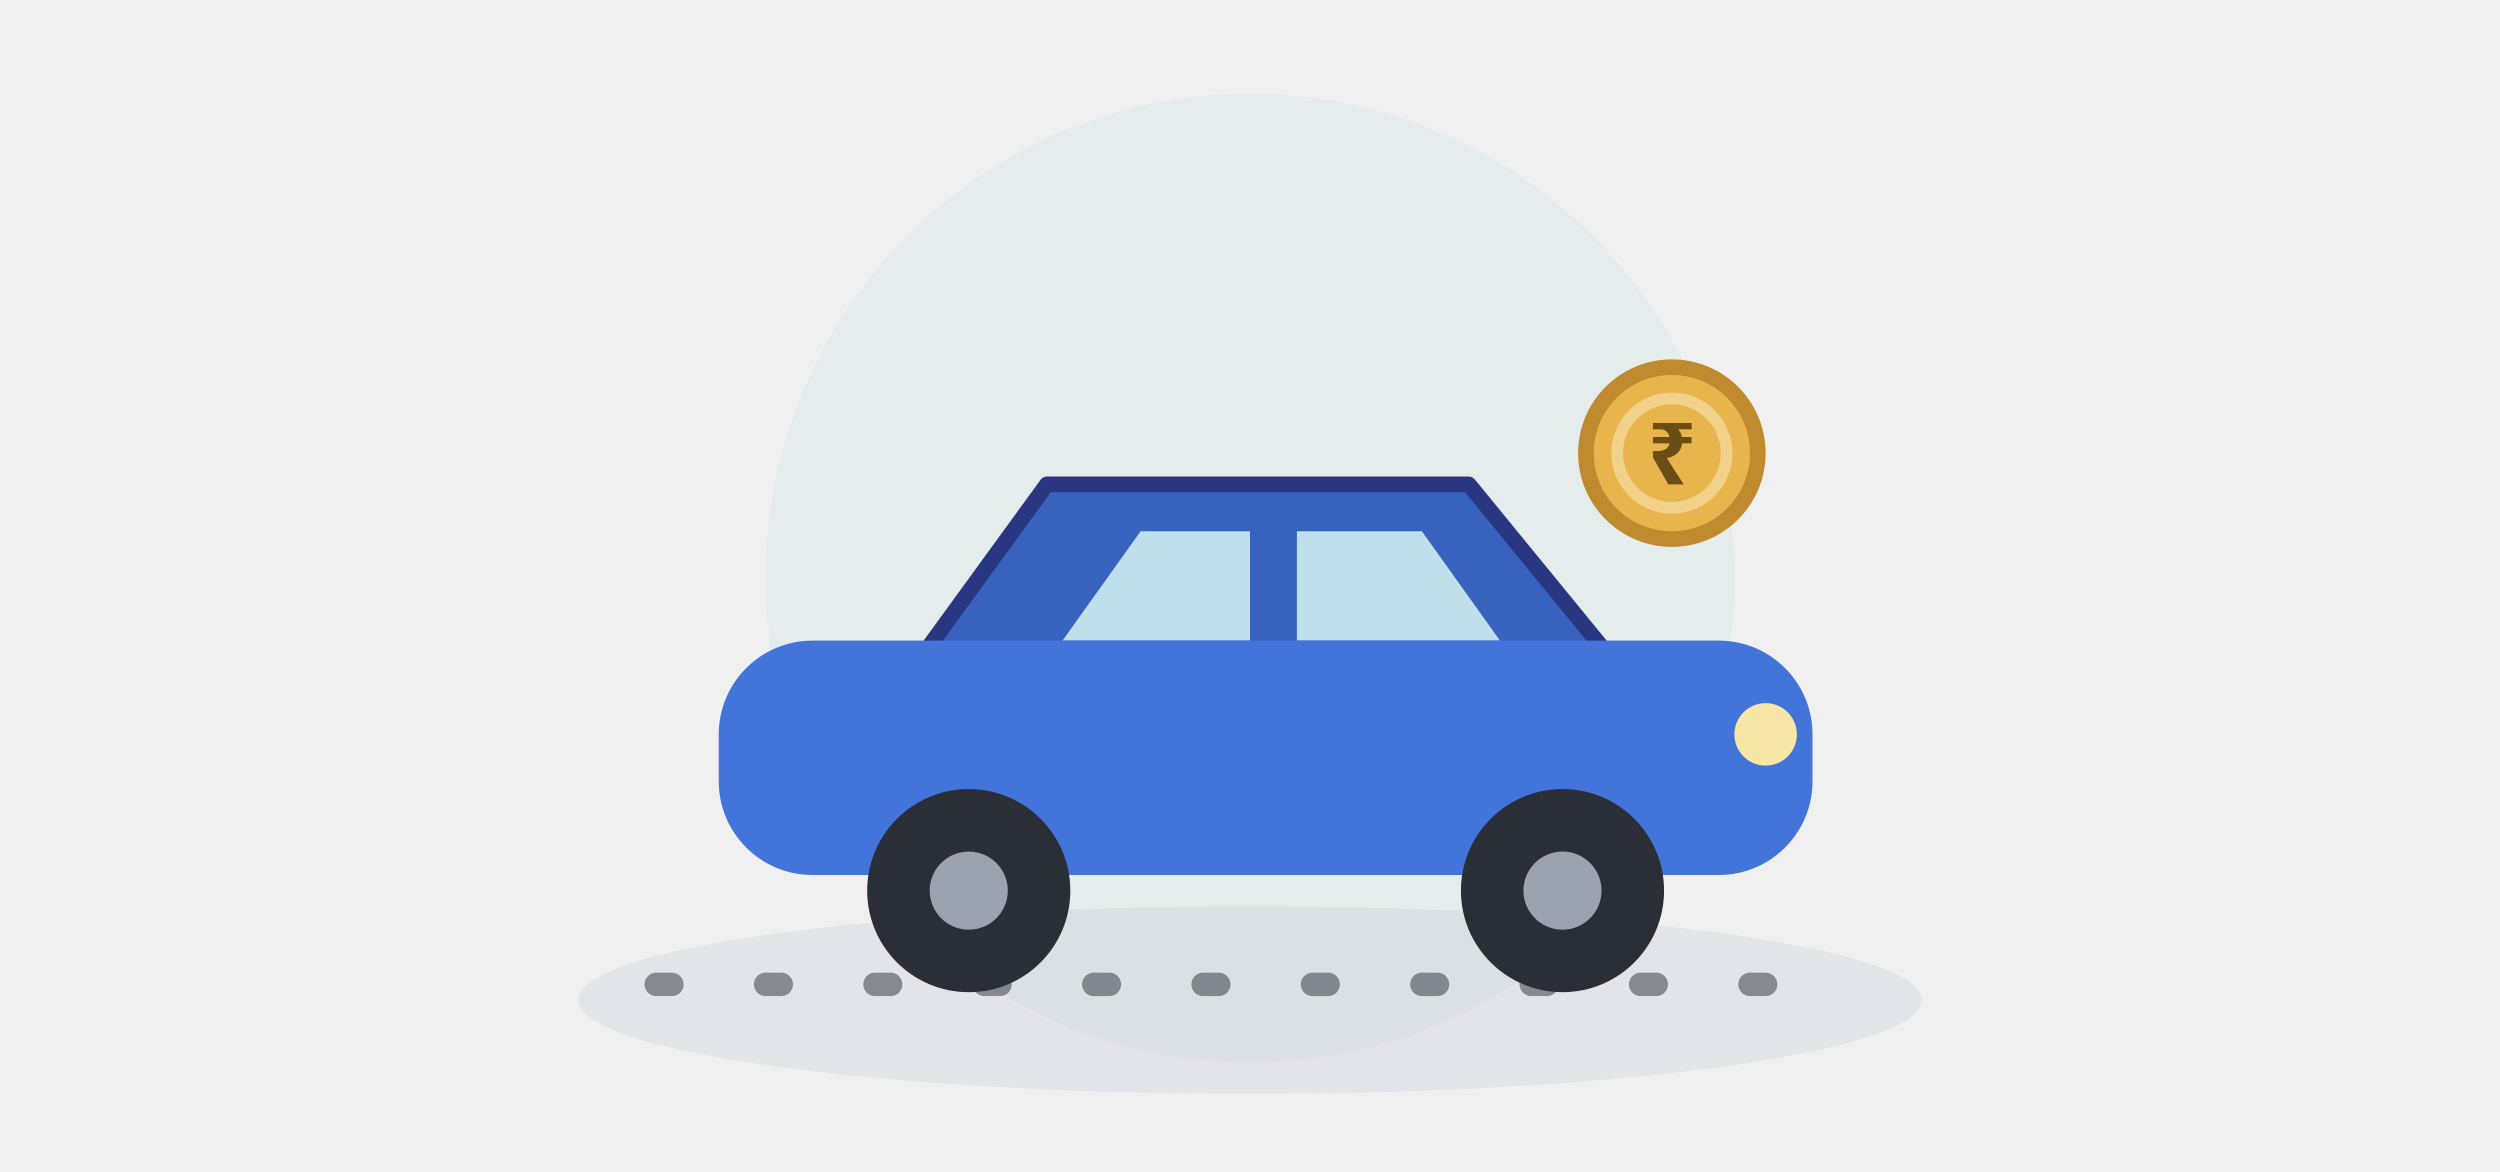
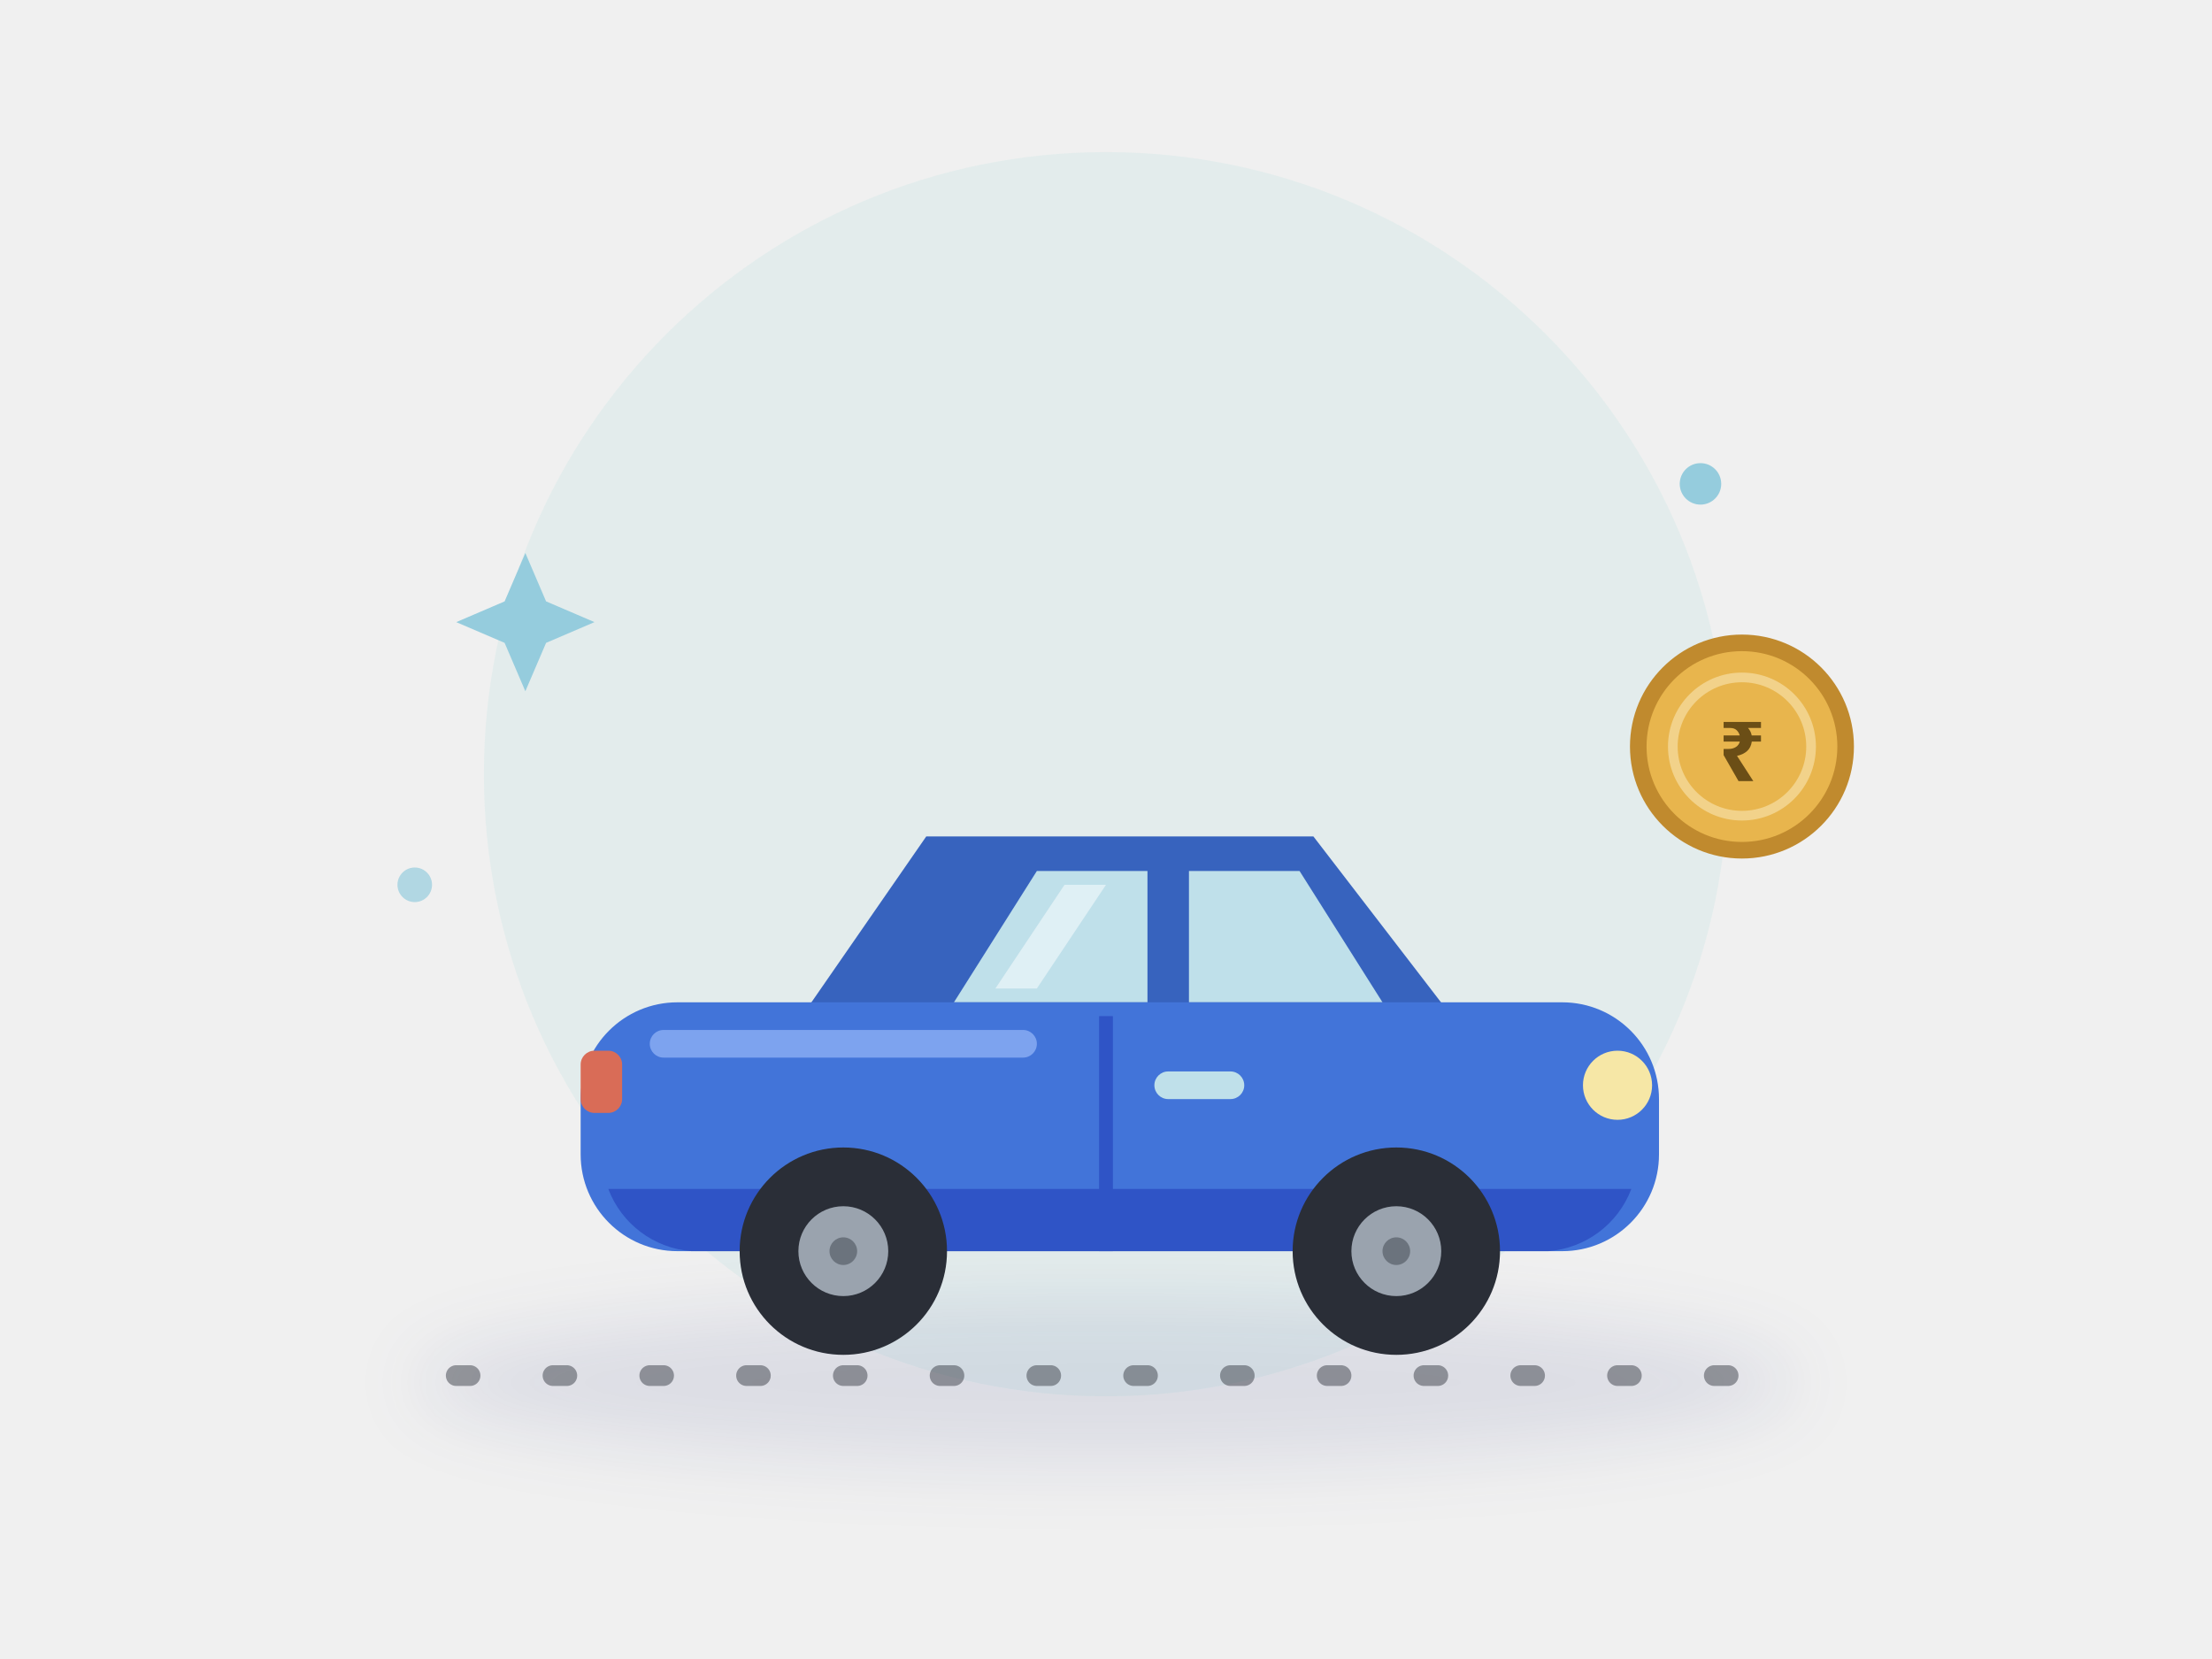
- <svg xmlns="http://www.w3.org/2000/svg" width="320" height="150" viewBox="0 0 320 150" fill="none" role="img">
-   <circle cx="160" cy="74" r="62" fill="#D0E7E6" opacity="0.35" />
-   <ellipse cx="160" cy="128" rx="86" ry="12" fill="#293681" opacity="0.07" />
-   <line x1="84" y1="126" x2="236" y2="126" stroke="#2A2E37" stroke-width="3" stroke-linecap="round" stroke-dasharray="2 12" opacity="0.5" />
-   <path d="M118 84 L134 62 L188 62 L206 84 Z" fill="#3763BE" stroke="#293681" stroke-width="2" stroke-linejoin="round" />
-   <path d="M136 82 L146 68 L160 68 L160 82 Z" fill="#BFE0EA" />
-   <path d="M166 82 L166 68 L182 68 L192 82 Z" fill="#BFE0EA" />
-   <rect x="92" y="82" width="140" height="30" rx="12" fill="#4274D9" />
-   <circle cx="124" cy="114" r="13" fill="#2A2E37" />
-   <circle cx="124" cy="114" r="5" fill="#9AA3AE" />
-   <circle cx="200" cy="114" r="13" fill="#2A2E37" />
-   <circle cx="200" cy="114" r="5" fill="#9AA3AE" />
-   <circle cx="226" cy="94" r="4" fill="#F6E7A6" />
-   <g transform="translate(214,58)">
-     <circle r="11" fill="#E8B54D" stroke="#C08A2E" stroke-width="2" />
-     <circle r="7" fill="none" stroke="#F2D28A" stroke-width="1.5" />
-     <text x="0" y="4" font-family="system-ui, sans-serif" font-size="11" font-weight="700" fill="#6B4E16" text-anchor="middle">₹</text>
+ <svg xmlns="http://www.w3.org/2000/svg" width="320" height="240" viewBox="0 0 320 240" fill="none" role="img">
+   <defs>
+     <filter id="vlS" x="-40%" y="-40%" width="180%" height="180%">
+       <feGaussianBlur stdDeviation="5" />
+     </filter>
+   </defs>
+   <circle cx="160" cy="112" r="90" fill="#D0E7E6" opacity="0.4" />
+   <ellipse cx="160" cy="200" rx="100" ry="12" fill="#293681" opacity="0.1" filter="url(#vlS)" />
+   <line x1="66" y1="199" x2="254" y2="199" stroke="#2A2E37" stroke-width="3" stroke-linecap="round" stroke-dasharray="2 12" opacity="0.45" />
+   <path d="M116 147l18-26h56l20 26z" fill="#3763BE" />
+   <path d="M138 145l12-19h16v19z" fill="#BFE0EA" />
+   <path d="M172 145v-19h16l12 19z" fill="#BFE0EA" />
+   <path d="M144 143l10-15h6l-10 15z" fill="#FFFFFF" opacity="0.5" />
+   <rect x="84" y="145" width="156" height="36" rx="14" fill="#4274D9" />
+   <path d="M88 172h148a14 14 0 0 1-12 9H100a14 14 0 0 1-12-9z" fill="#2F54C6" />
+   <rect x="94" y="149" width="56" height="4" rx="2" fill="#7DA3EF" />
+   <path d="M160 147v34" stroke="#2F54C6" stroke-width="2" />
+   <rect x="167" y="155" width="13" height="4" rx="2" fill="#BFE0EA" />
+   <circle cx="234" cy="157" r="5" fill="#F6E7A6" />
+   <rect x="84" y="152" width="6" height="9" rx="2" fill="#D96C57" />
+   <circle cx="122" cy="181" r="15" fill="#2A2E37" />
+   <circle cx="122" cy="181" r="6.5" fill="#9AA3AE" />
+   <circle cx="122" cy="181" r="2" fill="#6B737D" />
+   <circle cx="202" cy="181" r="15" fill="#2A2E37" />
+   <circle cx="202" cy="181" r="6.5" fill="#9AA3AE" />
+   <circle cx="202" cy="181" r="2" fill="#6B737D" />
+   <g transform="translate(252,108)">
+     <circle r="15" fill="#E8B54D" stroke="#C08A2E" stroke-width="2.4" />
+     <circle r="10" fill="none" stroke="#F2D28A" stroke-width="1.4" />
+     <text x="0" y="5" font-family="system-ui, sans-serif" font-size="12" font-weight="700" fill="#6B4E16" text-anchor="middle">₹</text>
  </g>
+   <path d="M76 80l3 7 7 3-7 3-3 7-3-7-7-3 7-3z" fill="#95CCDD" />
+   <circle cx="246" cy="70" r="3" fill="#95CCDD" />
+   <circle cx="60" cy="128" r="2.5" fill="#95CCDD" opacity="0.7" />
</svg>
